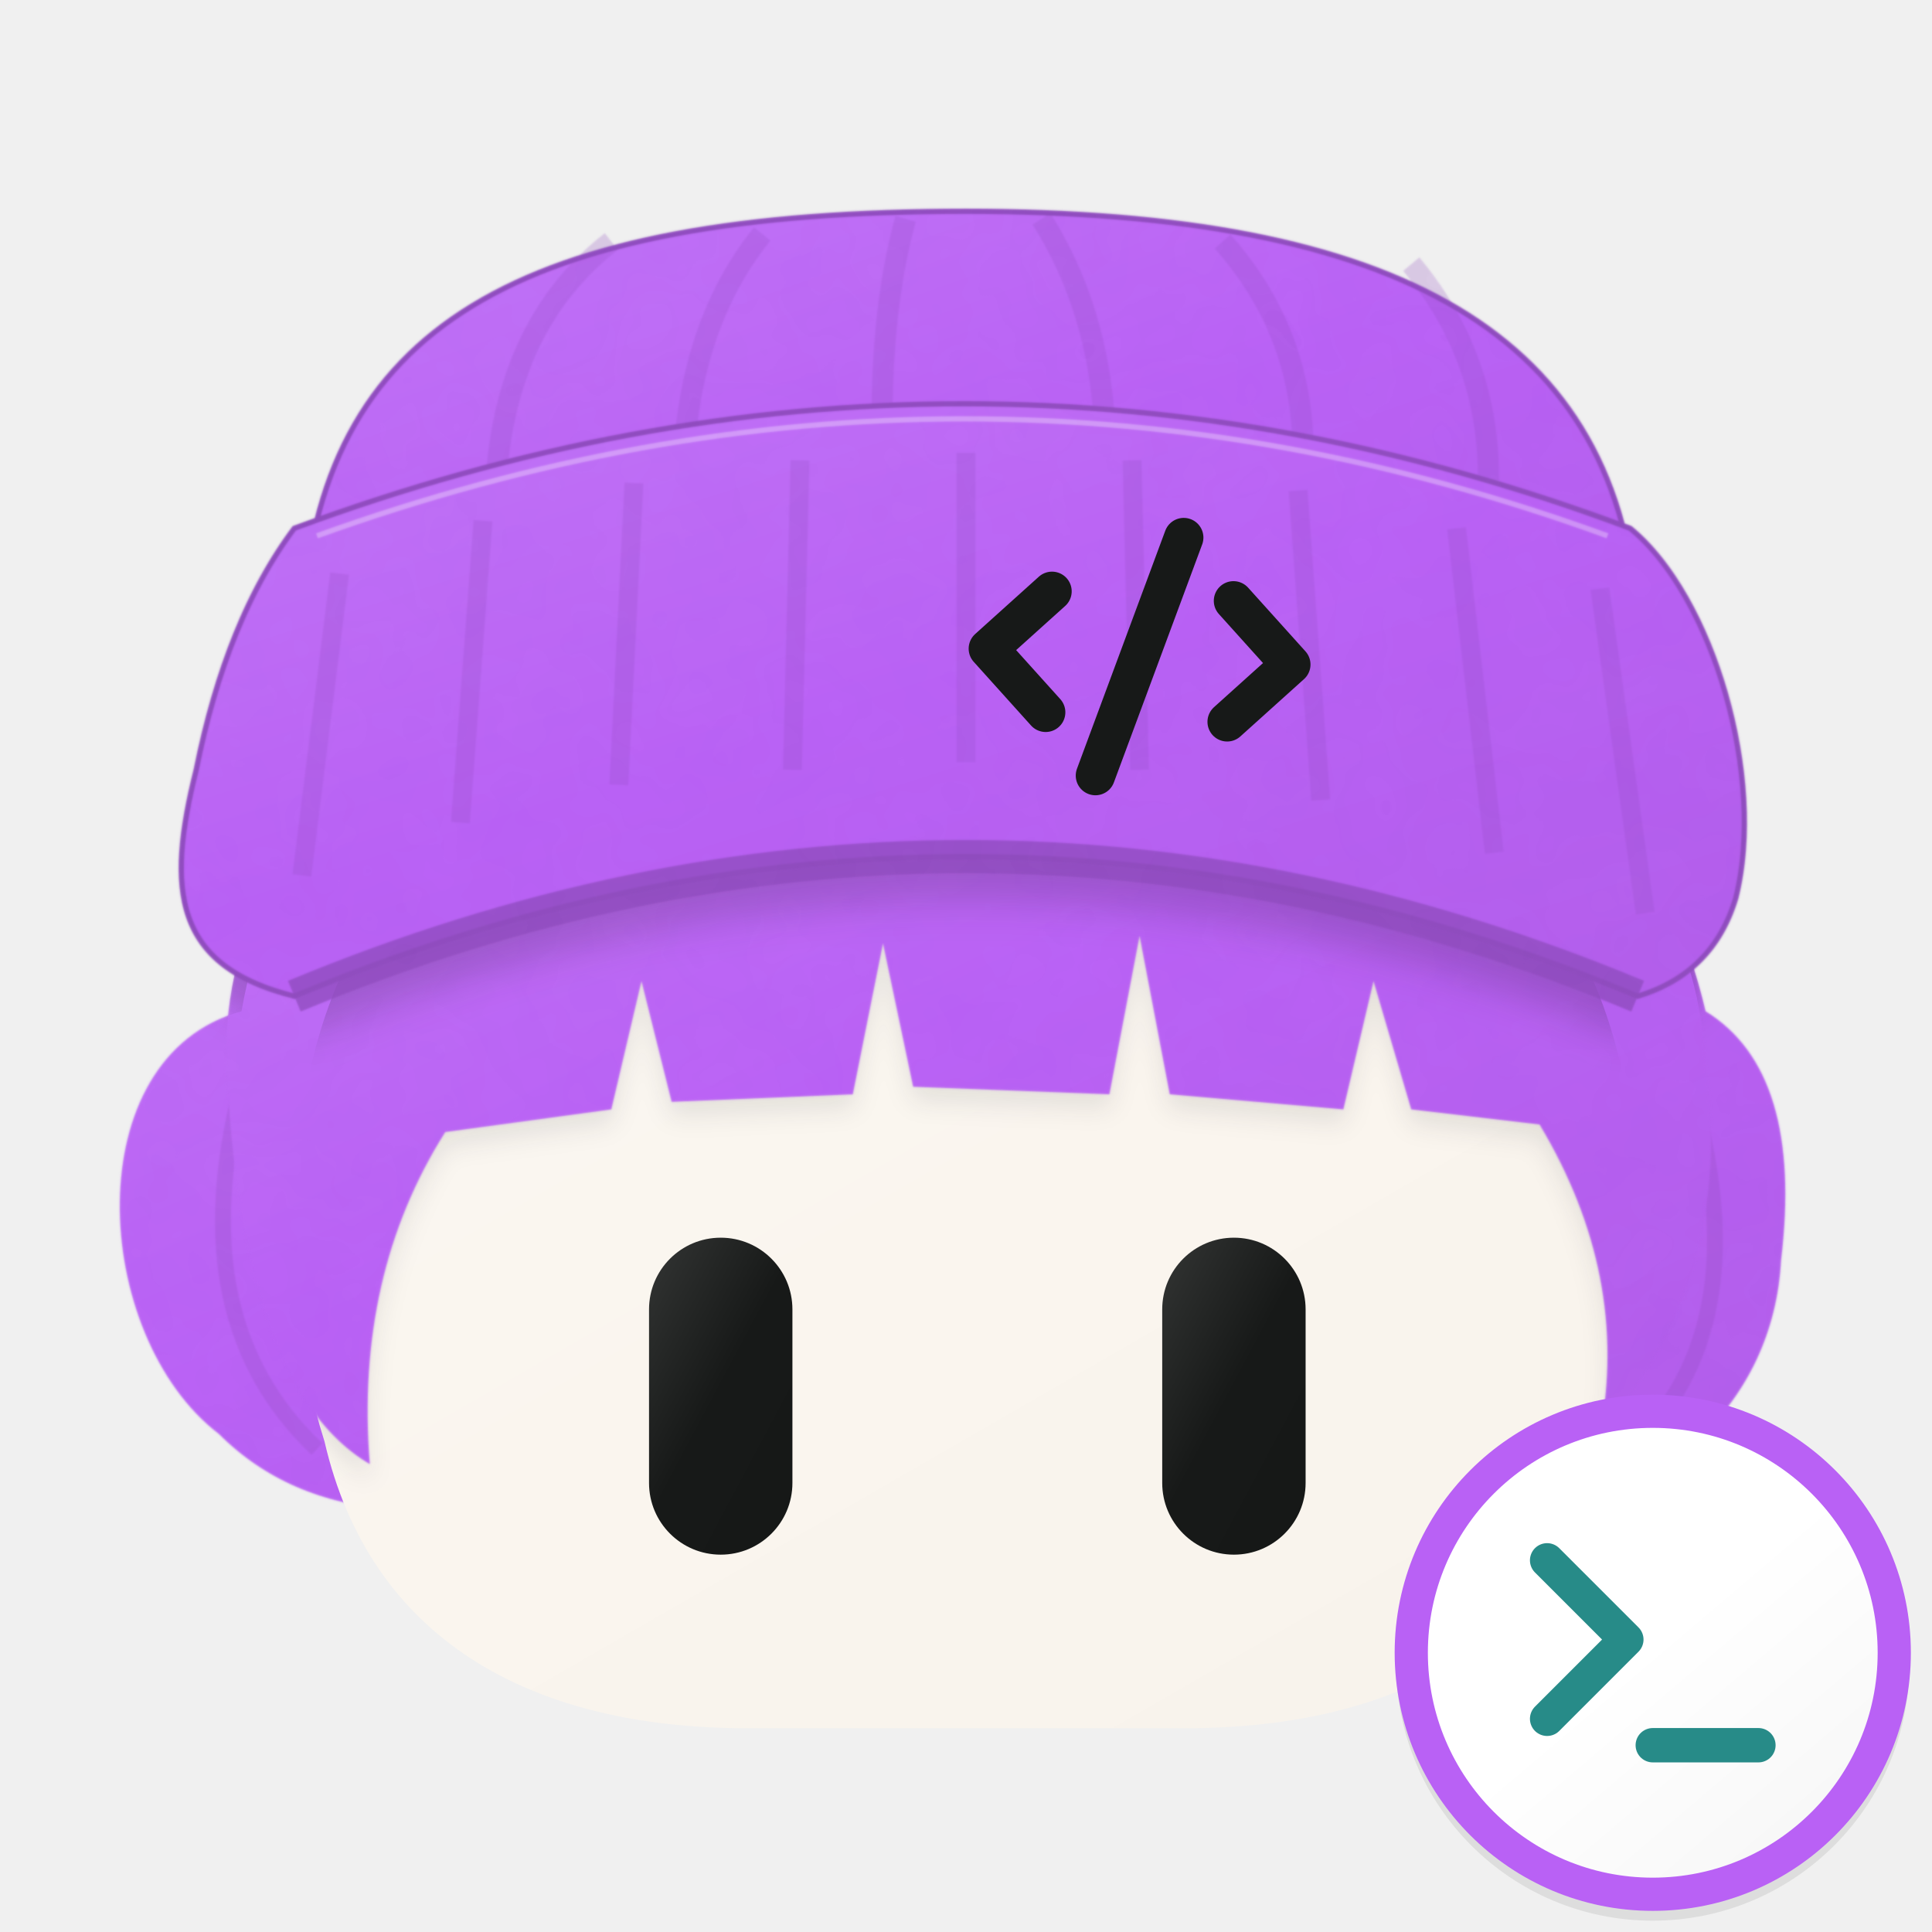
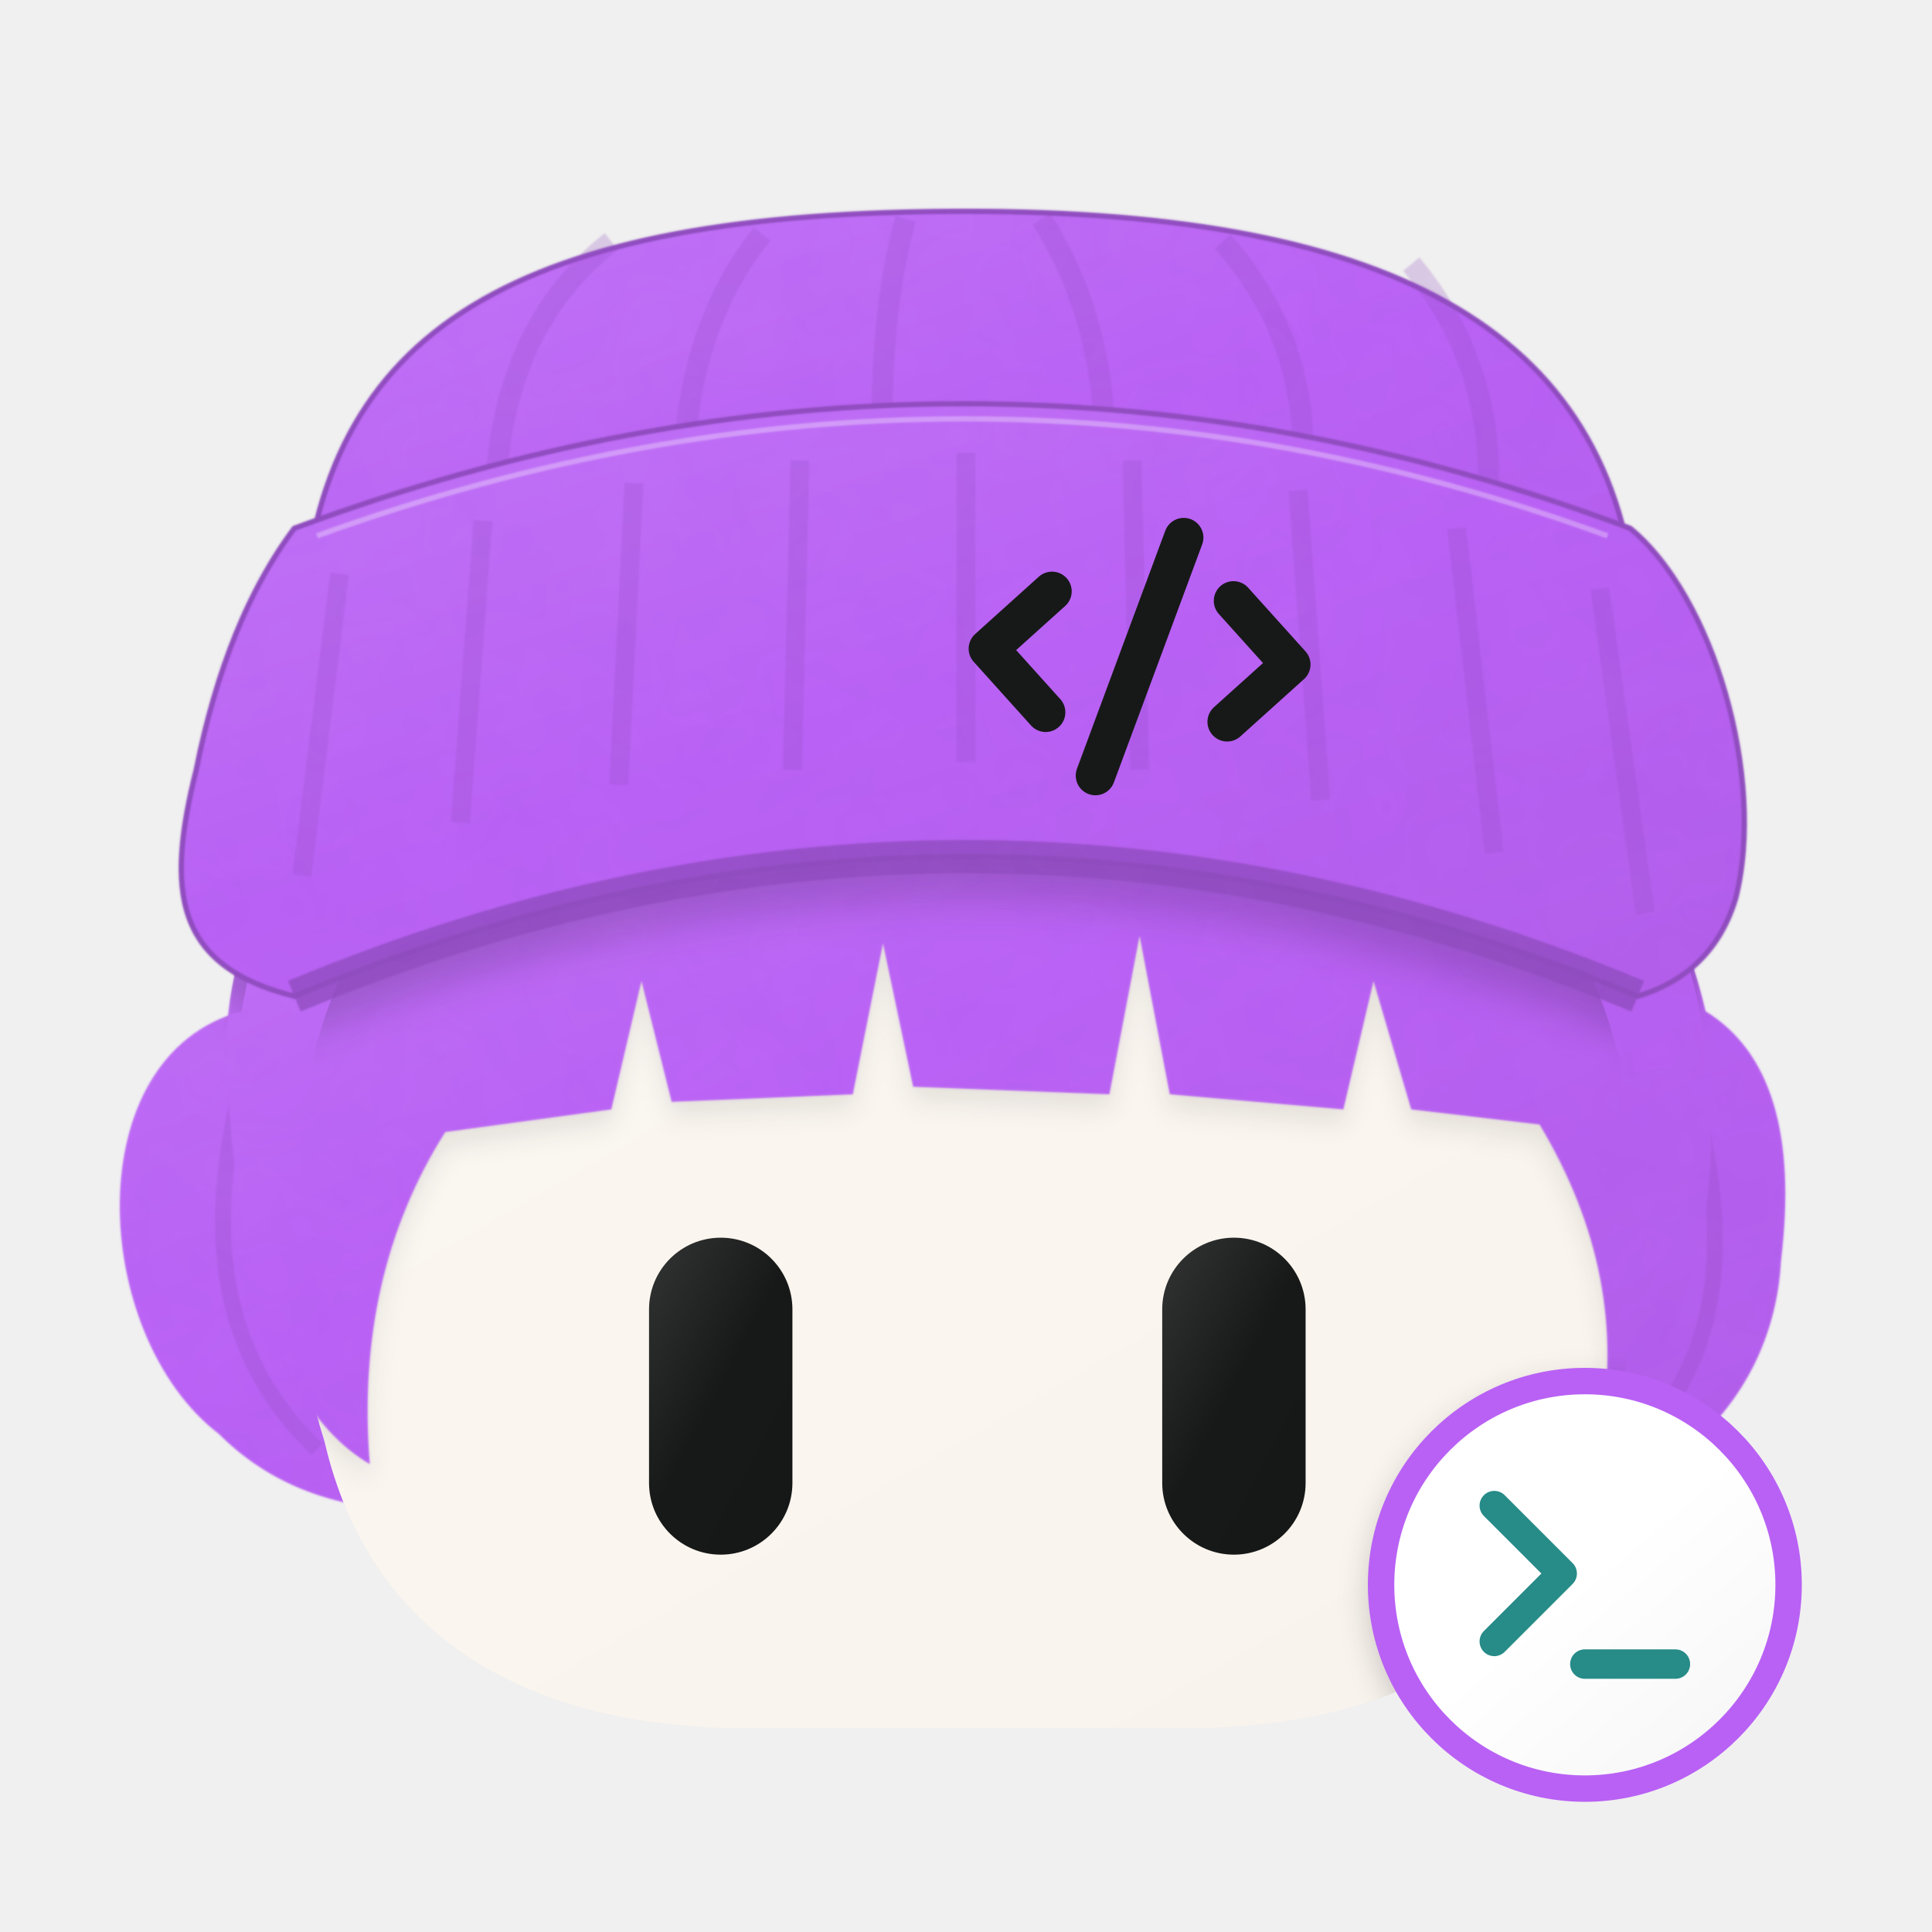
<svg xmlns="http://www.w3.org/2000/svg" viewBox="0 0 256 256" width="256" height="256" role="img">
  <defs>
+     <clipPath id="avatar-contact-receiver-instance-badge" clipPathUnits="userSpaceOnUse">
+       <path d="M48 124C38 140 36 169 43 191C49 217 70 229 99 229H157C186 229 207 217 213 191C220 169 218 140 208 124C185 105 71 105 48 124Z" fill="#000000" />
+     </clipPath>
+     <filter id="avatar-contact-shadow-instance-badge" filterUnits="userSpaceOnUse" x="0" y="0" width="256" height="256" color-interpolation-filters="sRGB">
+       <feGaussianBlur in="SourceAlpha" stdDeviation="1.8" />
+       <feOffset dy="1.5" result="contact-alpha" />
+       <feFlood flood-color="#201a28" flood-opacity="0.18" />
+       <feComposite in2="contact-alpha" operator="in" />
+     </filter>
    <clipPath id="avatar-contact-receiver-fringe-hair-crop-face-round" clipPathUnits="userSpaceOnUse">
      <path d="M48 124C38 140 36 169 43 191C49 217 70 229 99 229H157C186 229 207 217 213 191C220 169 218 140 208 124C185 105 71 105 48 124Z" fill="#000000" />
    </clipPath>
    <filter id="avatar-contact-shadow-fringe-hair-crop-face-round" filterUnits="userSpaceOnUse" x="0" y="0" width="256" height="256" color-interpolation-filters="sRGB">
      <feGaussianBlur in="SourceAlpha" stdDeviation="1.6" />
      <feOffset dy="2" result="contact-alpha" />
      <feFlood flood-color="#201a28" flood-opacity="0.09" />
      <feComposite in2="contact-alpha" operator="in" />
    </filter>
    <clipPath id="avatar-contact-receiver-hat-hat-beanie-hair-crop-hair-crop-back-face-round" clipPathUnits="userSpaceOnUse">
      <path d="M48 124C38 140 36 169 43 191C49 217 70 229 99 229H157C186 229 207 217 213 191C220 169 218 140 208 124C185 105 71 105 48 124Z" fill="#000000" />
      <path d="M30 141C29 103 68 83 127 83C184 83 224 102 226 141Q230 169 212 190Q216 169 204 149L187 147L182 130L178 147L155 145L151 124L147 145L121 144L117 125L113 145L89 146L85 130L81 147L59 150Q47 169 49 194Q32 184 30 141Z" fill="#000000" />
      <path d="M32 134C10 140 12 177 29 190Q38 199 52 200H203C220 199 235 186 236 167Q239 142 226 134C216 92 181 84 128 84C75 84 39 94 32 134Z" fill="#000000" />
      <path d="M32 144Q24 175 42 192M224 144Q233 175 217 191" fill="none" stroke="#000000" stroke-width="2.1" stroke-opacity="0.25" />
    </clipPath>
    <filter id="avatar-contact-shadow-hat-hat-beanie-hair-crop-hair-crop-back-face-round" filterUnits="userSpaceOnUse" x="0" y="0" width="256" height="256" color-interpolation-filters="sRGB">
      <feGaussianBlur in="SourceAlpha" stdDeviation="2.4" />
      <feOffset dy="4" result="contact-alpha" />
      <feFlood flood-color="#201a28" flood-opacity="0.19" />
      <feComposite in2="contact-alpha" operator="in" />
    </filter>
    <filter id="avatar-soft-material-v1" x="-2%" y="-2%" width="104%" height="104%" color-interpolation-filters="sRGB">
      <feTurbulence type="fractalNoise" baseFrequency="0.08" numOctaves="3" seed="17" result="grain" />
      <feColorMatrix in="grain" type="matrix" values="0.213 0.715 0.072 0 0 0.213 0.715 0.072 0 0 0.213 0.715 0.072 0 0 0 0 0 0.03 0" result="faint-grain" />
      <feComposite in="faint-grain" in2="SourceGraphic" operator="in" result="clipped-grain" />
      <feBlend in="SourceGraphic" in2="clipped-grain" mode="soft-light" result="material" />
      <feGaussianBlur in="material" stdDeviation="0.16" />
    </filter>
    <linearGradient id="avatar-face-faf5ee" x1="0%" y1="0%" x2="85%" y2="100%">
      <stop offset="0%" stop-color="#fbf8f2" />
      <stop offset="52%" stop-color="#faf5ee" />
      <stop offset="100%" stop-color="#f8f3ec" />
    </linearGradient>
    <linearGradient id="avatar-hair-b961f5" x1="0%" y1="0%" x2="85%" y2="100%">
      <stop offset="0%" stop-color="#c174f6" />
      <stop offset="52%" stop-color="#b961f5" />
      <stop offset="100%" stop-color="#b35eec" />
    </linearGradient>
    <linearGradient id="avatar-hat-b961f5" x1="0%" y1="0%" x2="85%" y2="100%">
      <stop offset="0%" stop-color="#c174f6" />
      <stop offset="52%" stop-color="#b961f5" />
      <stop offset="100%" stop-color="#b35eec" />
    </linearGradient>
    <linearGradient id="avatar-eyes-171918" x1="0%" y1="0%" x2="85%" y2="100%">
      <stop offset="0%" stop-color="#333534" />
      <stop offset="52%" stop-color="#171918" />
      <stop offset="100%" stop-color="#161817" />
    </linearGradient>
    <linearGradient id="avatar-badge-ffffff" x1="0%" y1="0%" x2="85%" y2="100%">
      <stop offset="0%" stop-color="#ffffff" />
      <stop offset="52%" stop-color="#ffffff" />
      <stop offset="100%" stop-color="#f6f6f6" />
    </linearGradient>
  </defs>
  <g color="#904cbf" filter="url(#avatar-soft-material-v1)">
    <path d="M32 134C10 140 12 177 29 190Q38 199 52 200H203C220 199 235 186 236 167Q239 142 226 134C216 92 181 84 128 84C75 84 39 94 32 134Z" fill="url(#avatar-hair-b961f5)" />
    <path d="M32 144Q24 175 42 192M224 144Q233 175 217 191" fill="none" stroke="#904cbf" stroke-width="2.1" stroke-opacity="0.25" />
  </g>
  <g color="url(#avatar-face-faf5ee)">
    <path d="M48 124C38 140 36 169 43 191C49 217 70 229 99 229H157C186 229 207 217 213 191C220 169 218 140 208 124C185 105 71 105 48 124Z" fill="url(#avatar-face-faf5ee)" />
  </g>
  <g data-layer="contact-shadow-fringe-hair-crop-face-round" clip-path="url(#avatar-contact-receiver-fringe-hair-crop-face-round)">
    <g filter="url(#avatar-contact-shadow-fringe-hair-crop-face-round)">
      <g color="#000000">
        <path d="M30 141C29 103 68 83 127 83C184 83 224 102 226 141Q230 169 212 190Q216 169 204 149L187 147L182 130L178 147L155 145L151 124L147 145L121 144L117 125L113 145L89 146L85 130L81 147L59 150Q47 169 49 194Q32 184 30 141Z" fill="#000000" />
      </g>
    </g>
  </g>
  <g color="#904cbf" filter="url(#avatar-soft-material-v1)">
    <path d="M30 141C29 103 68 83 127 83C184 83 224 102 226 141Q230 169 212 190Q216 169 204 149L187 147L182 130L178 147L155 145L151 124L147 145L121 144L117 125L113 145L89 146L85 130L81 147L59 150Q47 169 49 194Q32 184 30 141Z" fill="url(#avatar-hair-b961f5)" />
  </g>
  <g data-layer="contact-shadow-hat-hat-beanie-hair-crop-hair-crop-back-face-round" clip-path="url(#avatar-contact-receiver-hat-hat-beanie-hair-crop-hair-crop-back-face-round)">
    <g filter="url(#avatar-contact-shadow-hat-hat-beanie-hair-crop-hair-crop-back-face-round)">
      <g color="#000000">
        <path d="M40 83C42 43 69 28 128 28C185 28 215 44 217 83L218 104H38Z" fill="#000000" stroke="#000000" stroke-width="0.7" />
        <path d="M66 77Q63 46 81 32M91 76Q88 47 101 31M118 76Q115 47 120 29M145 76Q150 48 138 29M170 77Q178 50 162 32M195 79Q202 53 187 35" fill="none" stroke="#000000" stroke-width="2.8" stroke-opacity="0.23" />
        <path d="M39 70Q128 37 216 70C227 79 234 103 230 119Q227 129 217 132Q128 95 39 132C23 128 22 118 26 102Q30 82 39 70Z" fill="#000000" stroke="#000000" stroke-width="0.7" />
        <path d="M45 76L40 116M64 69L61 109M84 64L82 104M106 61L105 102M128 60V101M150 61L151 102M172 65L175 106M193 70L198 113M212 78L218 121" fill="none" stroke="#000000" stroke-width="2.5" stroke-opacity="0.23" />
        <path d="M39 132Q128 95 217 132" fill="none" stroke="#000000" stroke-width="4.4" stroke-opacity="0.78" />
        <path d="M42 71Q128 40 213 71" fill="none" stroke="#ffffff" stroke-width="0.7" stroke-opacity="0.32" />
      </g>
    </g>
  </g>
  <g color="#904cbf" filter="url(#avatar-soft-material-v1)">
    <path d="M40 83C42 43 69 28 128 28C185 28 215 44 217 83L218 104H38Z" fill="url(#avatar-hat-b961f5)" stroke="#904cbf" stroke-width="0.7" />
    <path d="M66 77Q63 46 81 32M91 76Q88 47 101 31M118 76Q115 47 120 29M145 76Q150 48 138 29M170 77Q178 50 162 32M195 79Q202 53 187 35" fill="none" stroke="#904cbf" stroke-width="2.8" stroke-opacity="0.23" />
    <path d="M39 70Q128 37 216 70C227 79 234 103 230 119Q227 129 217 132Q128 95 39 132C23 128 22 118 26 102Q30 82 39 70Z" fill="url(#avatar-hat-b961f5)" stroke="#904cbf" stroke-width="0.7" />
    <path d="M45 76L40 116M64 69L61 109M84 64L82 104M106 61L105 102M128 60V101M150 61L151 102M172 65L175 106M193 70L198 113M212 78L218 121" fill="none" stroke="#904cbf" stroke-width="2.5" stroke-opacity="0.23" />
    <path d="M39 132Q128 95 217 132" fill="none" stroke="#904cbf" stroke-width="4.4" stroke-opacity="0.78" />
    <path d="M42 71Q128 40 213 71" fill="none" stroke="#ffffff" stroke-width="0.7" stroke-opacity="0.32" />
  </g>
  <g data-layer="hat-badge" transform="translate(151 87) rotate(3) scale(0.86) translate(-128 -64)">
    <g transform="translate(128 64) scale(0.21875) translate(-128 -128)">
      <g color="#171918">
        <path d="m18 16 4-4-4-4" fill="none" stroke="#171918" stroke-width="2.6" stroke-linecap="round" stroke-linejoin="round" transform="scale(10.66667)" />
        <path d="m6 8-4 4 4 4" fill="none" stroke="#171918" stroke-width="2.6" stroke-linecap="round" stroke-linejoin="round" transform="scale(10.66667)" />
        <path d="m14.5 4-5 16" fill="none" stroke="#171918" stroke-width="2.6" stroke-linecap="round" stroke-linejoin="round" transform="scale(10.66667)" />
      </g>
    </g>
  </g>
  <g data-layer="state" data-state="idle">
    <rect x="86" y="164" width="19" height="42" rx="9.5" fill="url(#avatar-eyes-171918)" />
    <rect x="154" y="164" width="19" height="42" rx="9.5" fill="url(#avatar-eyes-171918)" />
  </g>
-   <g data-layer="instance-badge" transform="translate(6 6)">
-     <circle cx="213" cy="214.5" r="34" fill="#000000" opacity="0.08" />
-     <circle cx="213" cy="213" r="32" fill="url(#avatar-badge-ffffff)" stroke="#b961f5" stroke-width="4.4" />
-     <g transform="translate(213 213) scale(0.1640625) translate(-128 -128)">
+   <g data-layer="contact-shadow-instance-badge" clip-path="url(#avatar-contact-receiver-instance-badge)">
+     <g filter="url(#avatar-contact-shadow-instance-badge)">
+       <circle cx="210" cy="210" r="29" fill="#000000" />
+     </g>
+   </g>
+   <g data-layer="instance-badge">
+     <circle cx="210" cy="210" r="27" fill="url(#avatar-badge-ffffff)" stroke="#b961f5" stroke-width="3.5" />
+     <g transform="translate(210 210) scale(0.140625) translate(-128 -128)">
      <g color="#278b88">
        <path d="M12 19h8" fill="none" stroke="#278b88" stroke-width="2.6" stroke-linecap="round" stroke-linejoin="round" transform="scale(10.66667)" />
        <path d="m4 17 6-6-6-6" fill="none" stroke="#278b88" stroke-width="2.6" stroke-linecap="round" stroke-linejoin="round" transform="scale(10.66667)" />
      </g>
    </g>
  </g>
</svg>
